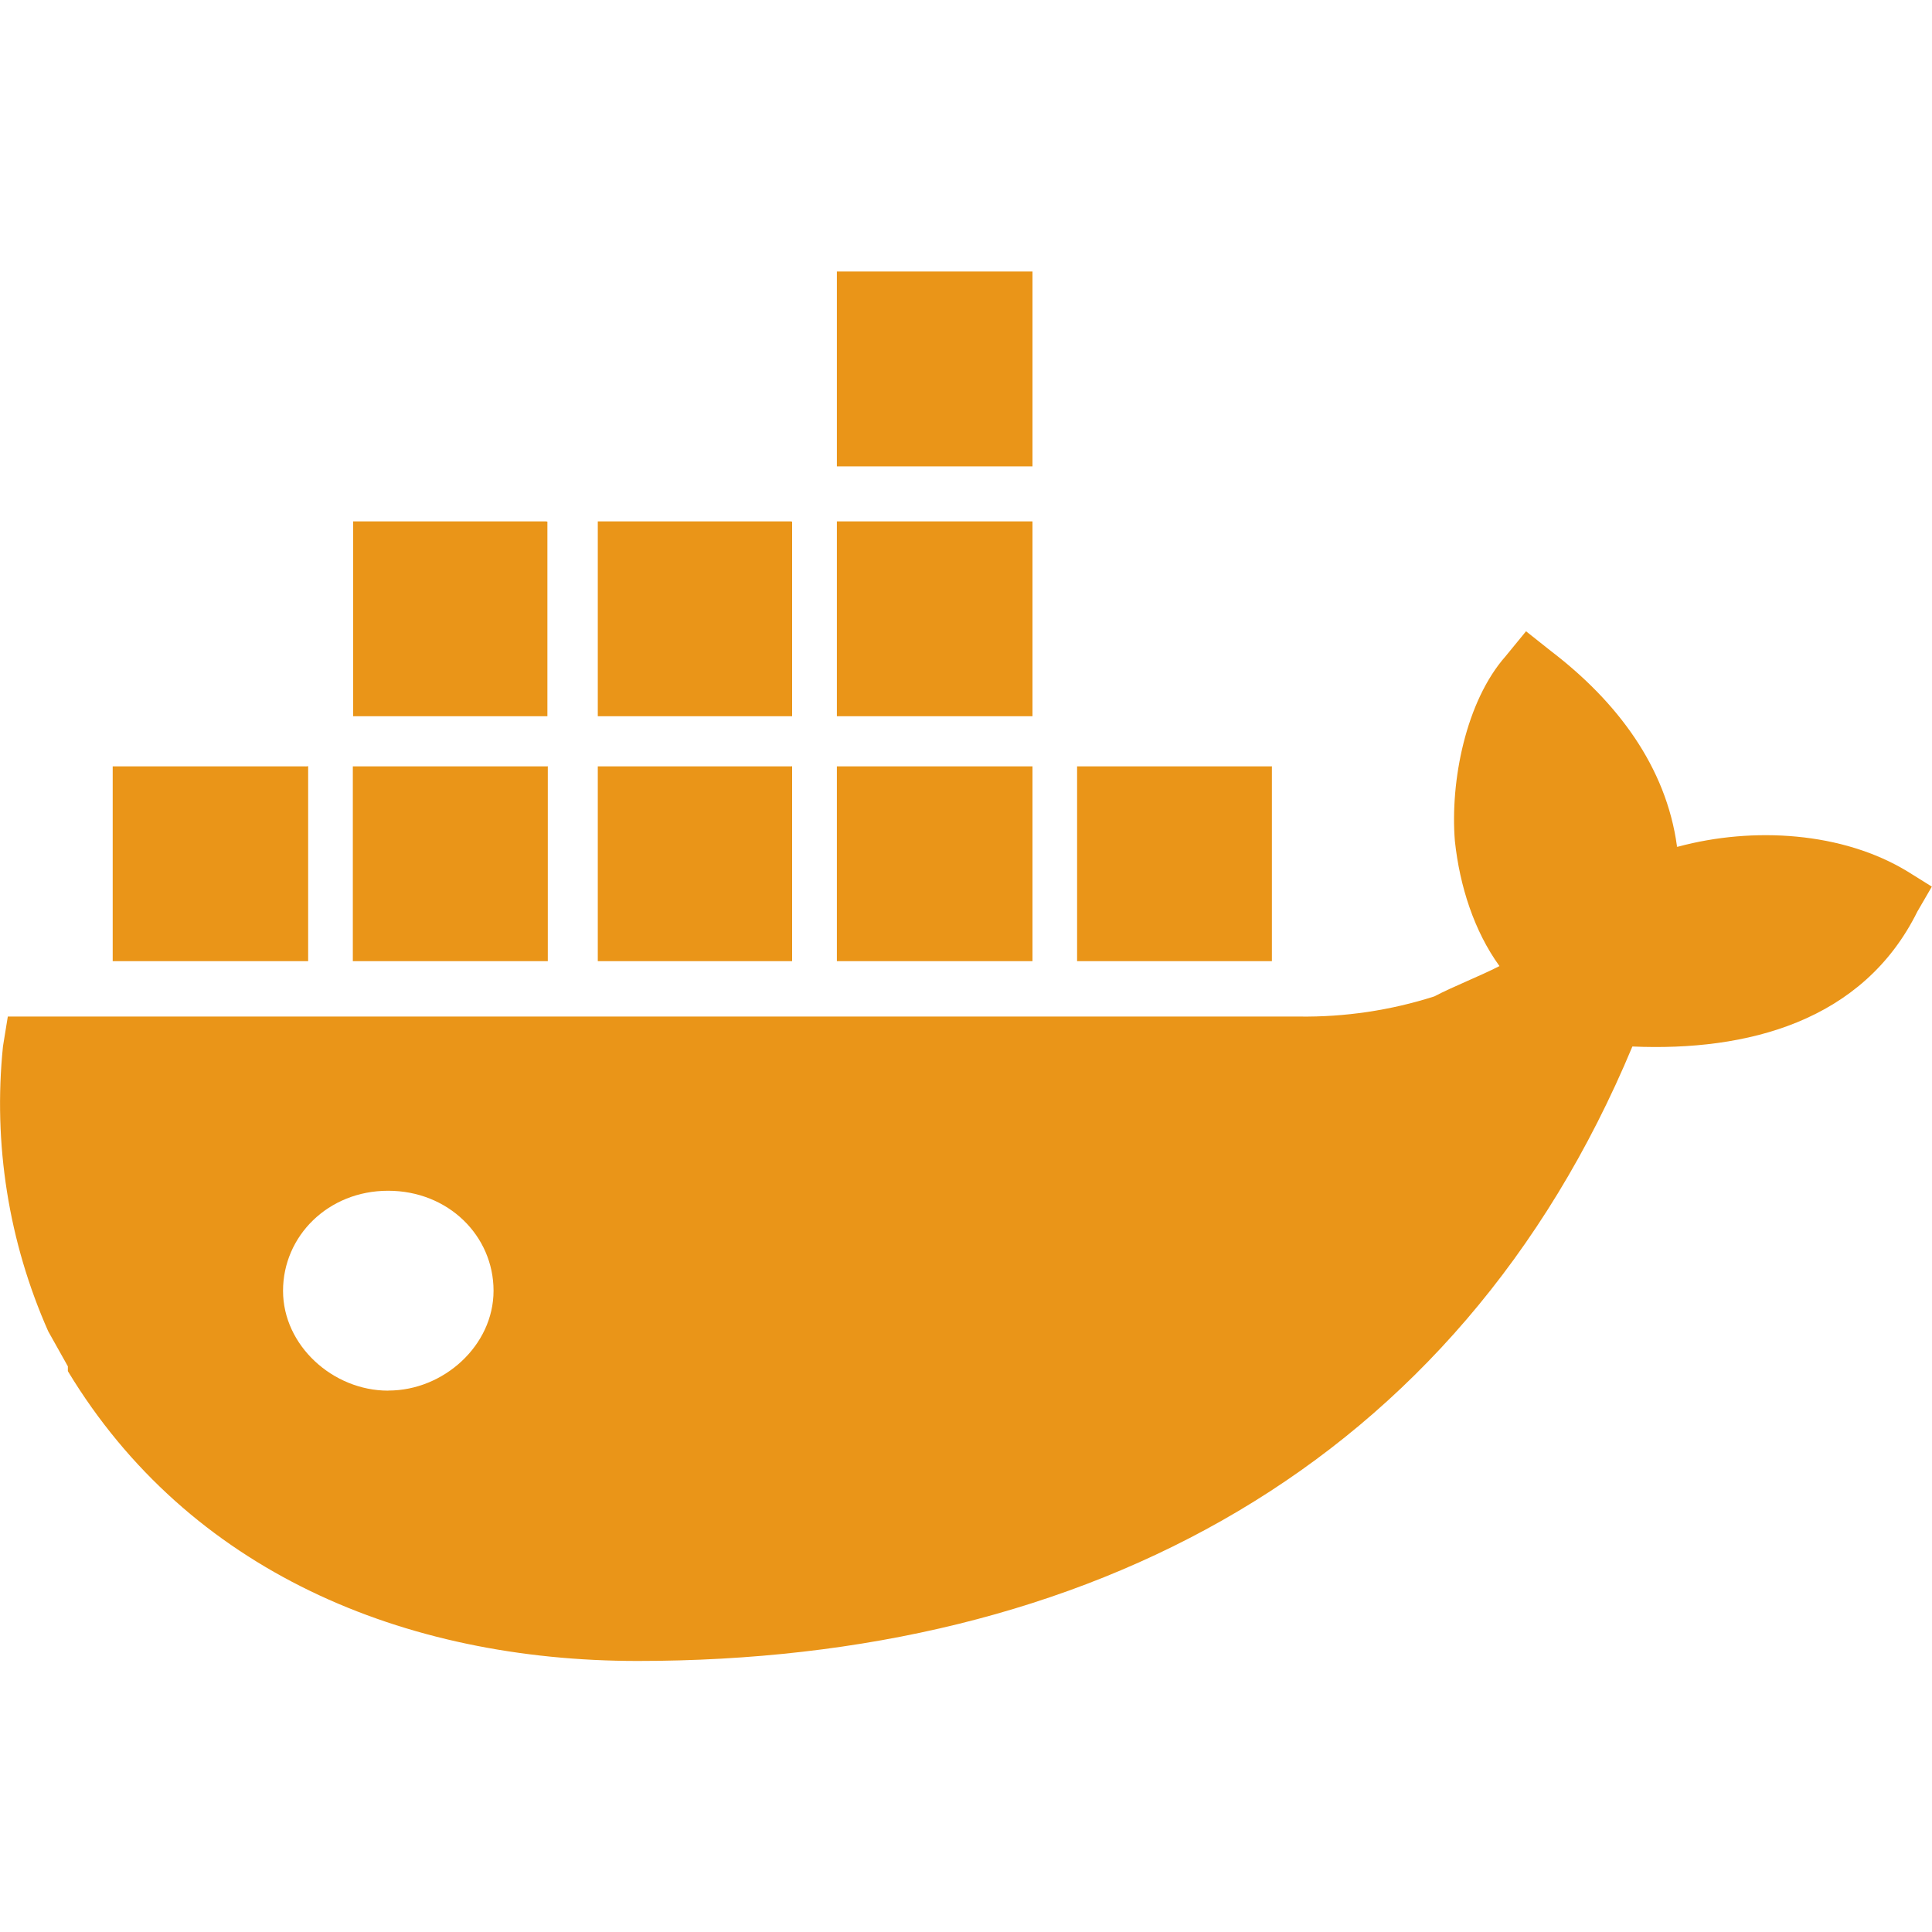
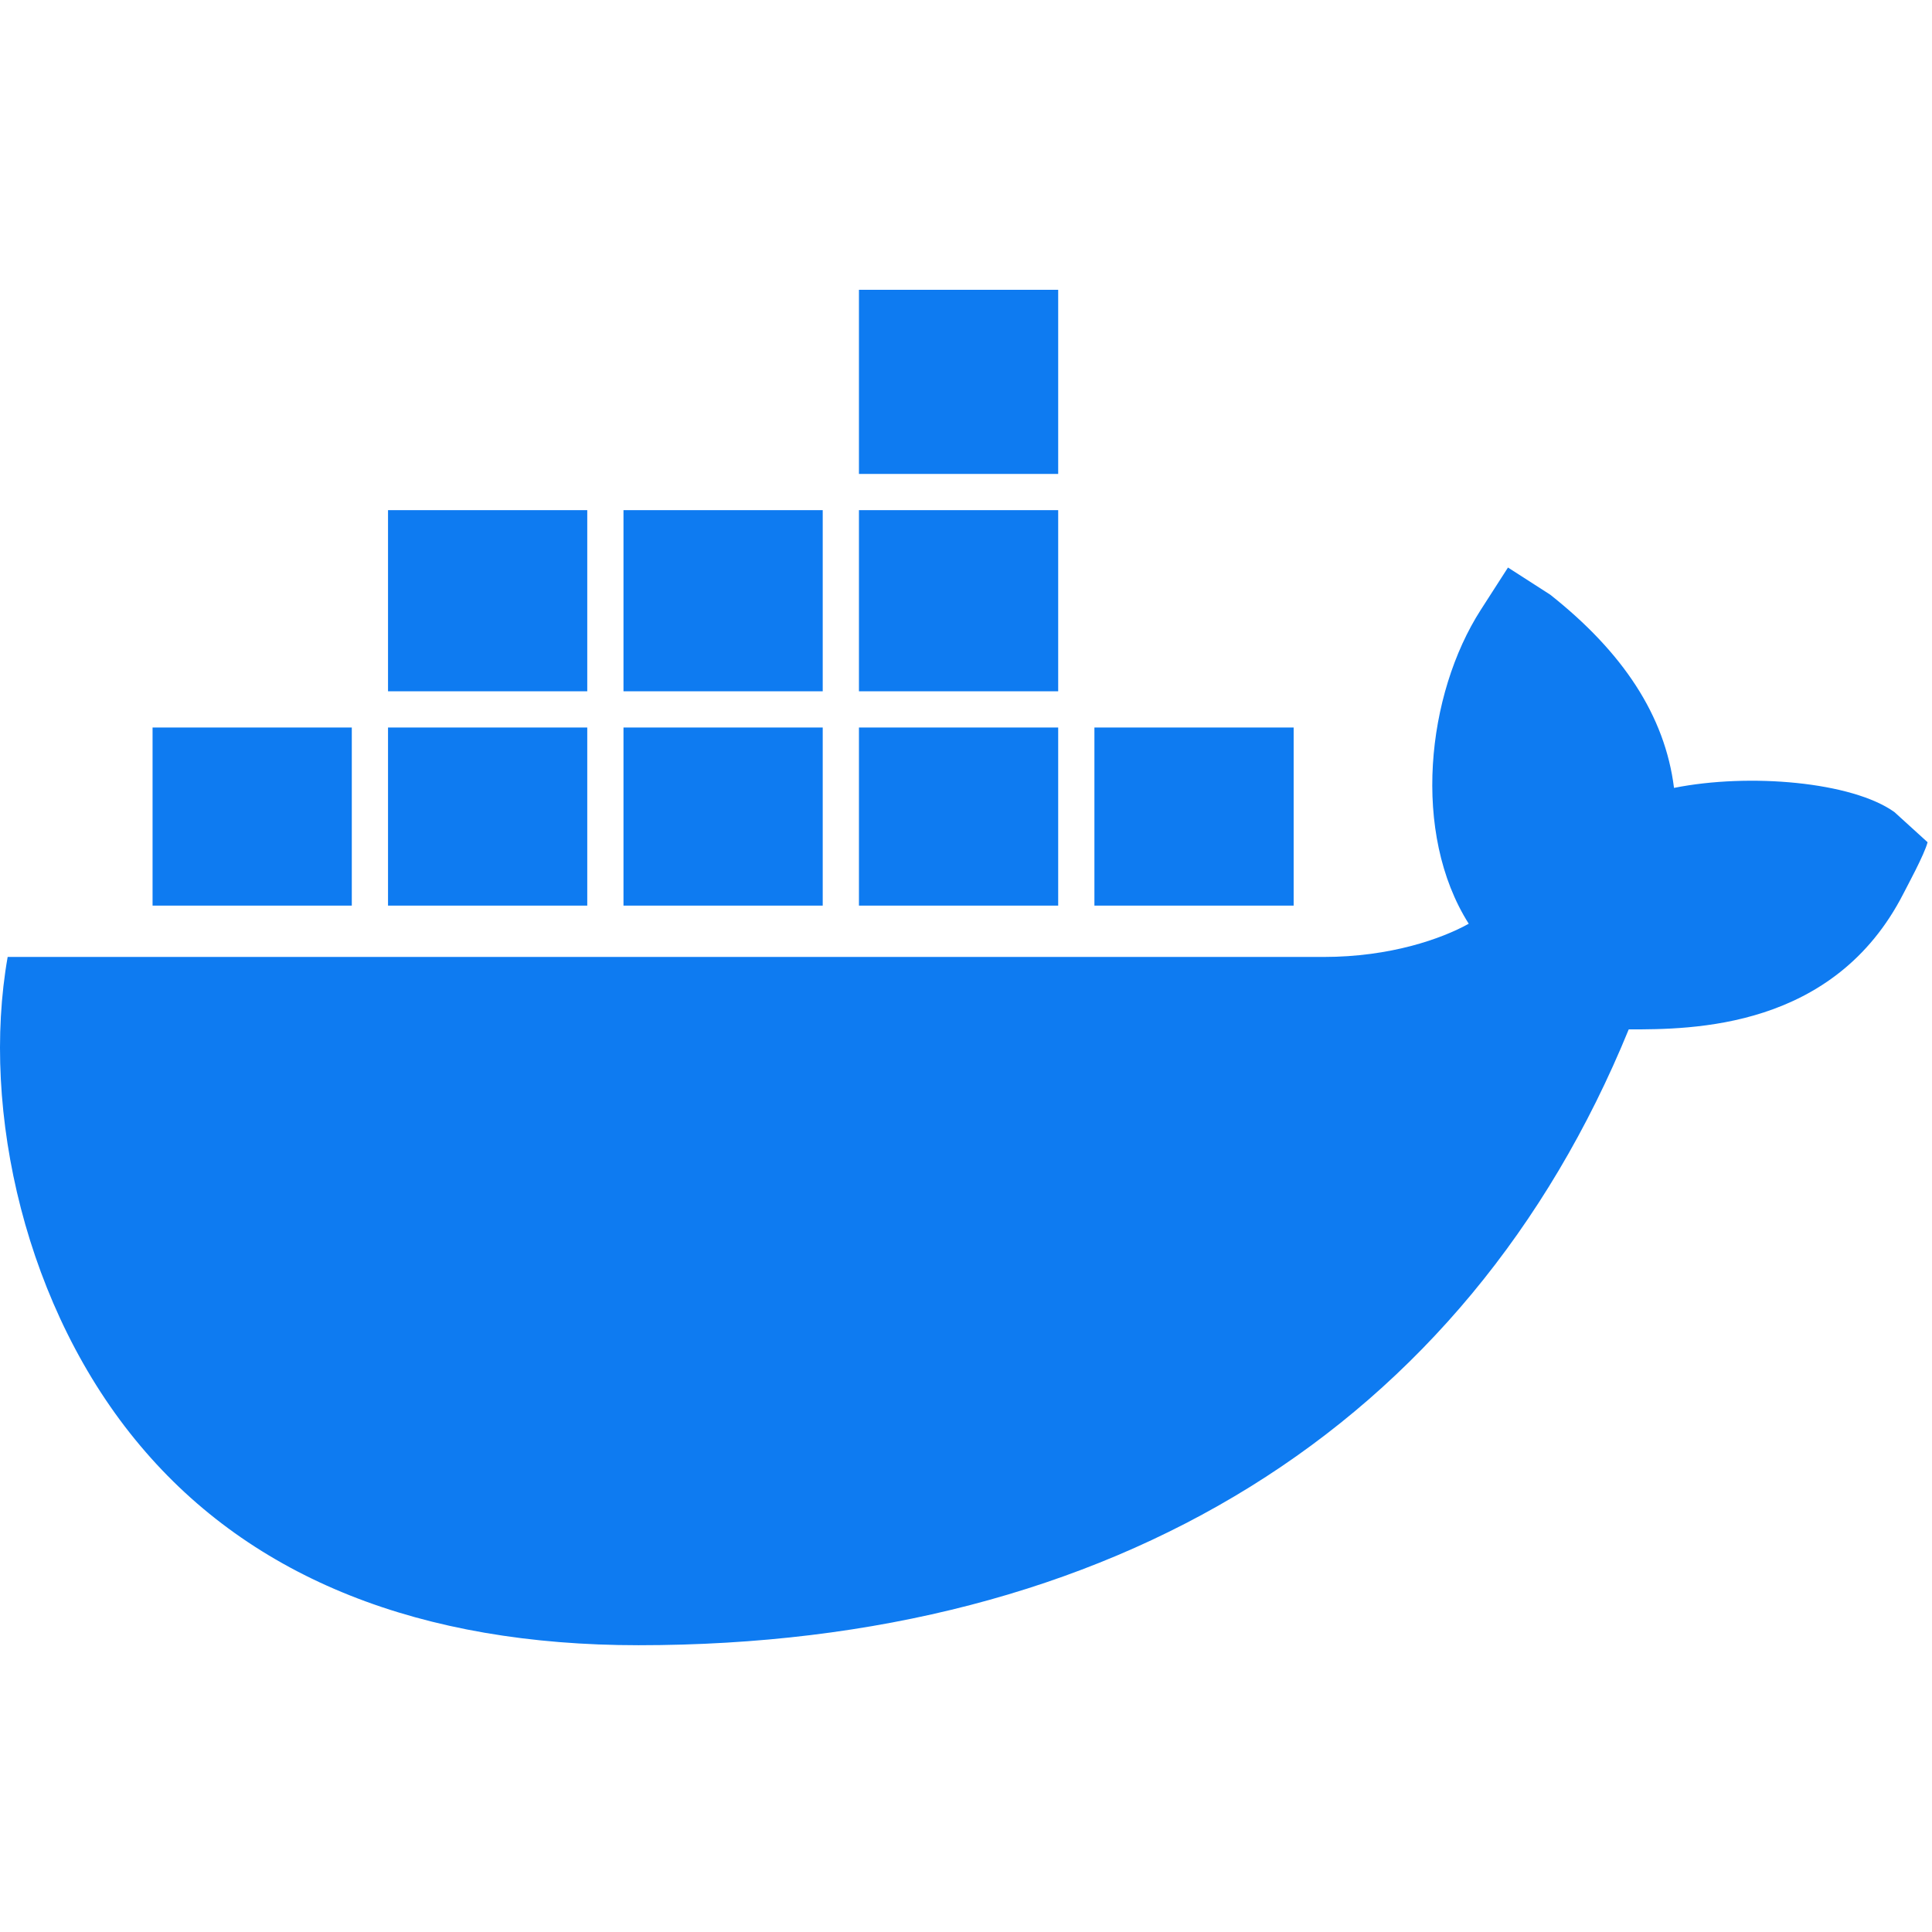
- <svg xmlns="http://www.w3.org/2000/svg" t="1687918363325" class="icon" viewBox="0 0 1024 1024" version="1.1" p-id="2369" width="200" height="200">
-   <path d="M205.653 737.067c-29.184 0-55.637-23.893-55.637-52.907s23.893-53.035 55.68-53.035c31.915 0 55.893 23.893 55.893 52.992s-26.539 52.907-55.68 52.907z m683.179-288.555c-5.76-42.325-32-76.8-66.56-103.253l-13.44-10.667-10.837 13.227c-21.077 23.893-29.44 66.261-26.88 97.92 2.56 23.979 10.24 47.787 23.637 66.304-10.837 5.547-24.235 10.667-34.56 16.085a225.707 225.707 0 0 1-71.68 10.667H4.139l-2.56 15.787a297.813 297.813 0 0 0 23.979 151.04l10.411 18.56v2.56c64 105.941 177.92 153.6 301.995 153.6 238.677 0 434.432-103.253 527.232-325.675 60.8 2.645 122.197-13.227 151.04-71.509l7.68-13.227-12.8-7.979c-34.56-21.077-81.92-23.893-121.6-13.227l-0.768 0.085z m-341.675-42.325h-103.595v103.253h103.68V406.101l-0.085 0.128z m0-129.835h-103.595v103.253h103.68V276.48l-0.085-0.128z m0-132.437h-103.595v103.253h103.68v-103.253h-0.085z m126.72 262.272H570.88v103.253h103.253V406.101l-0.299 0.128z m-383.915 0H187.008v103.253h103.339V406.101l-0.427 0.128z m129.28 0h-102.4v103.253H419.84V406.101l-0.64 0.128z m-257.28 0H59.733v103.253h103.595V406.101l-1.28 0.128z m257.28-129.835h-102.4v103.253H419.84V276.48l-0.64-0.128z m-129.92 0H187.179v103.253H290.133V276.48l-0.683-0.128z" fill="#ea9518" p-id="2370" />
+ <svg xmlns="http://www.w3.org/2000/svg" t="1739237974275" class="icon" viewBox="0 0 1024 1024" version="1.1" p-id="7925" width="200" height="200">
+   <path d="M560.861 480h-105.6v-94.4H560.861V480z m0-326.4h-105.6v97.6H560.861V153.6z m124.8 232h-105.6V480h105.6v-94.4z m-249.6-115.2h-105.6v96h105.6v-96z m124.8 0h-105.6v96H560.861v-96z m443.2 160c-22.4-16-76.8-20.8-116.8-12.8-4.8-38.4-27.2-72-65.6-102.4l-22.4-14.4-14.4 22.4c-28.8 44.8-36.8 118.4-6.4 166.4-14.4 8-41.6 17.6-76.8 17.6H4.061c-14.4 81.6 9.6 187.2 70.4 259.2 59.2 70.4 148.8 105.6 264 105.6 251.2 0 438.4-115.2 524.8-326.4 33.6 0 108.8 0 145.6-72 1.6-3.2 11.2-20.8 12.8-27.2l-17.6-16z m-817.6-44.8H80.861V480h105.6v-94.4z m124.8 0h-105.6V480h105.6v-94.4z m124.8 0h-105.6V480h105.6v-94.4z m-124.8-115.2h-105.6v96h105.6v-96z" fill="#0e7bf1" p-id="7926" />
</svg>
